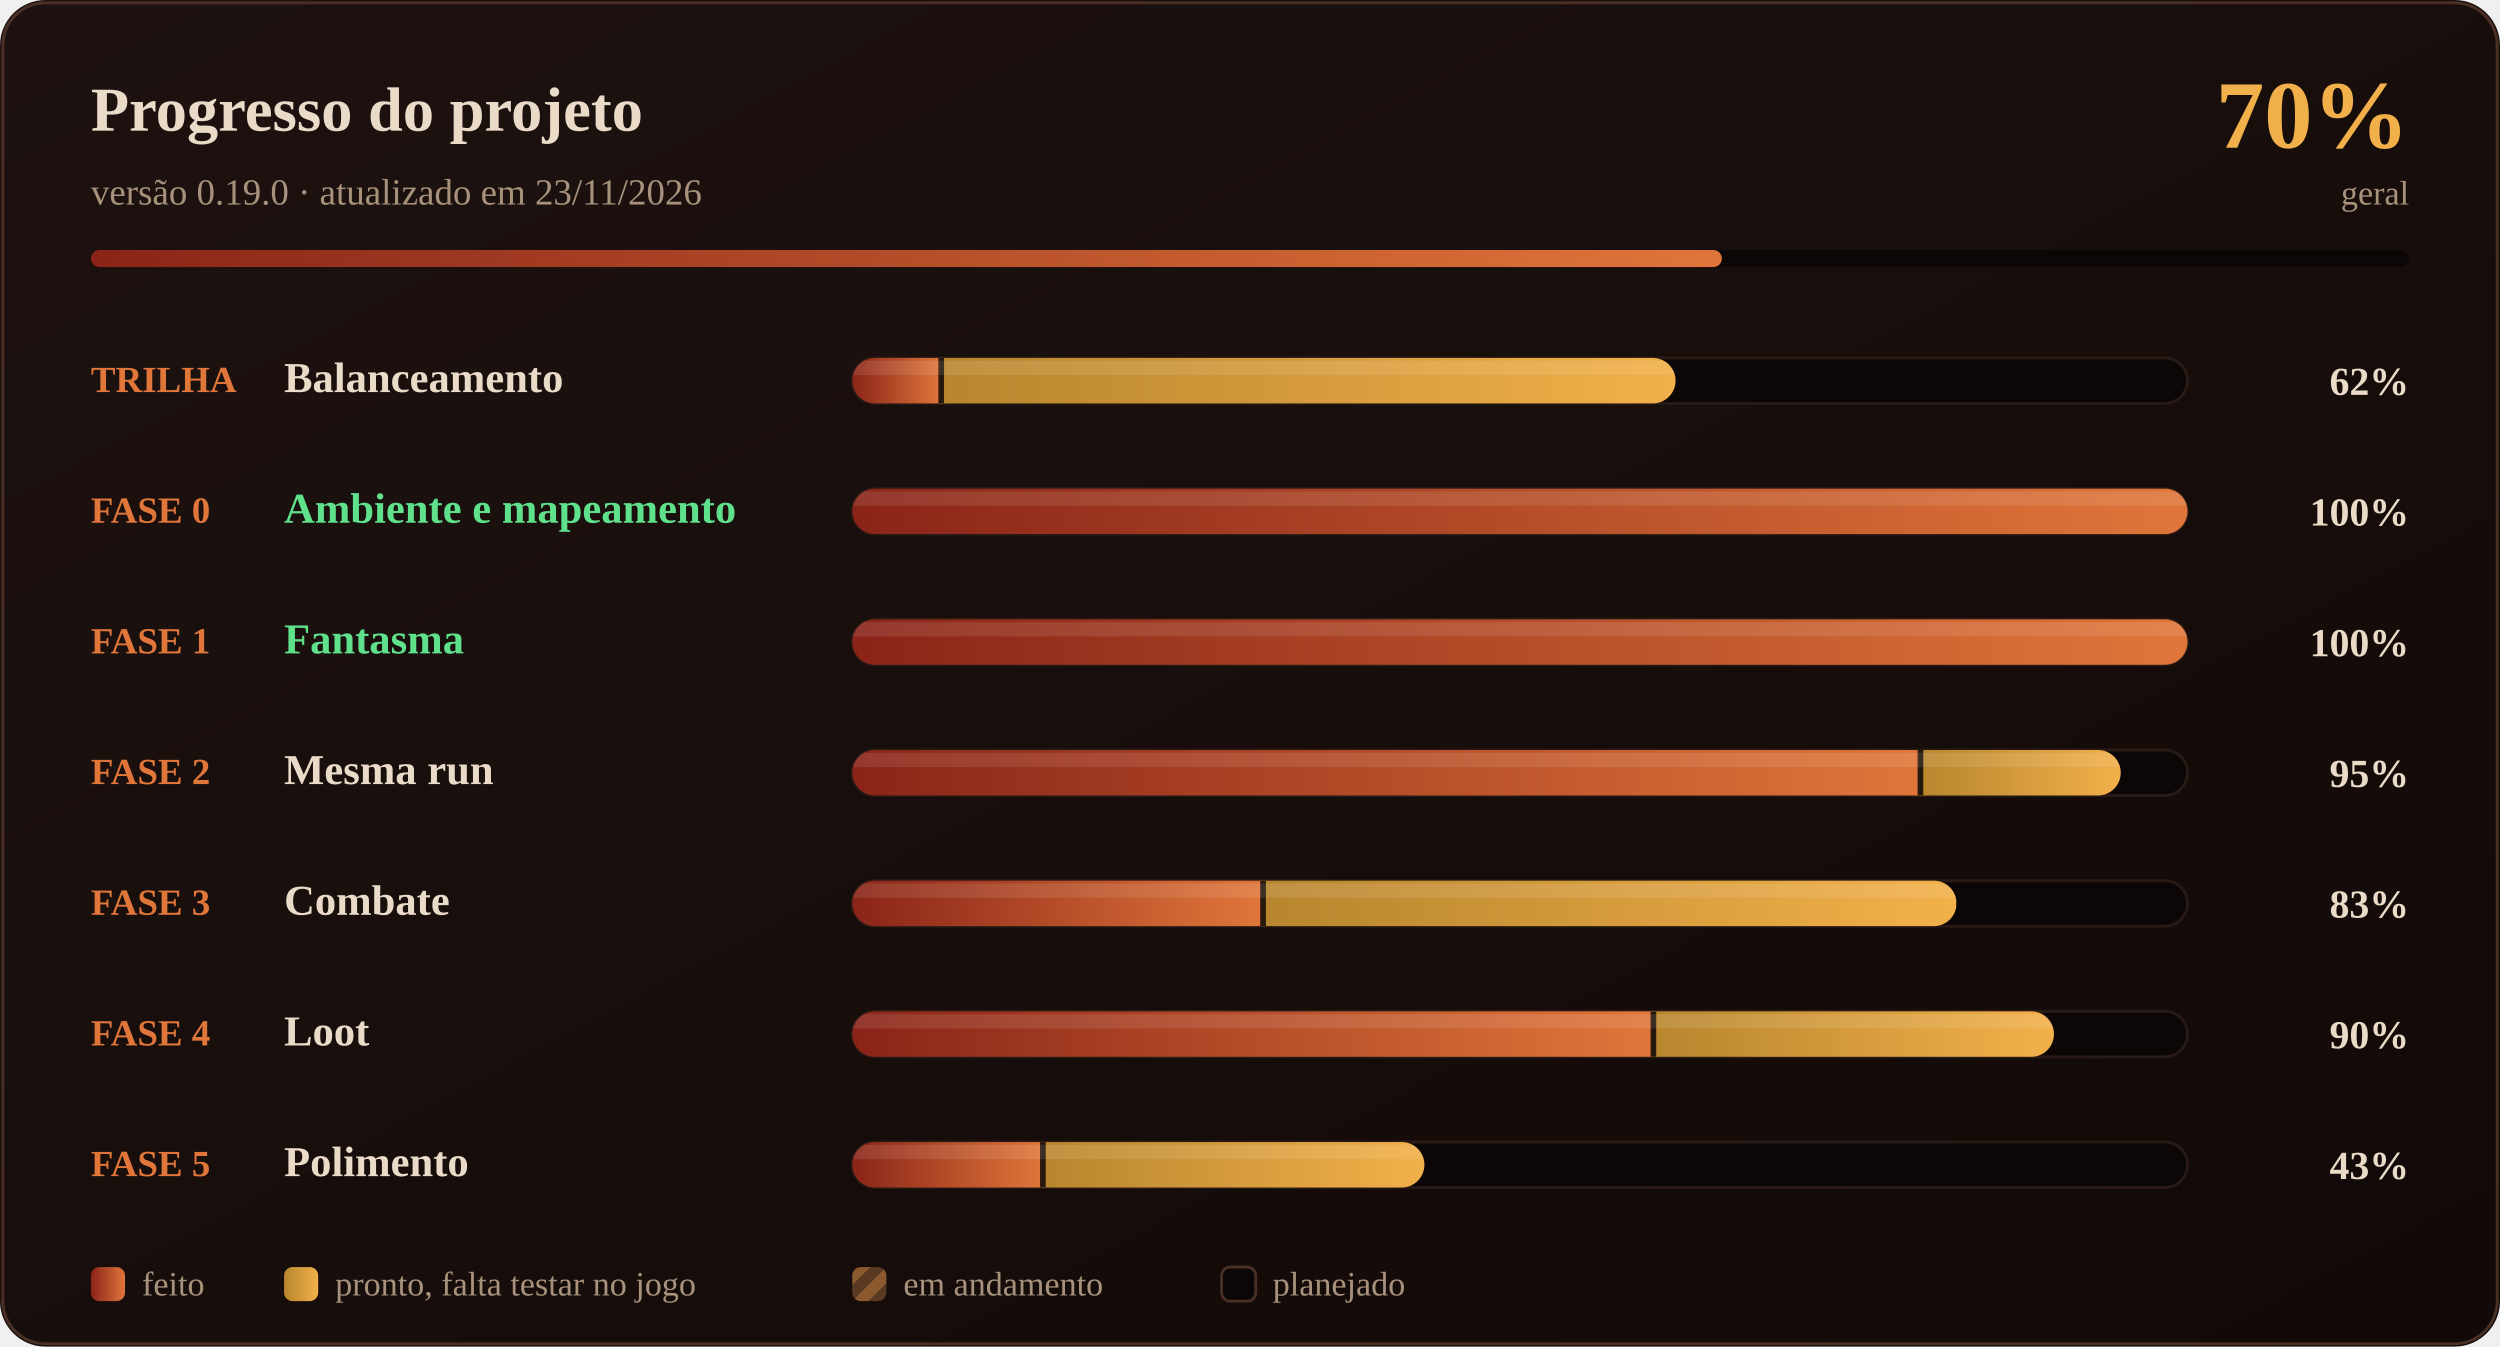
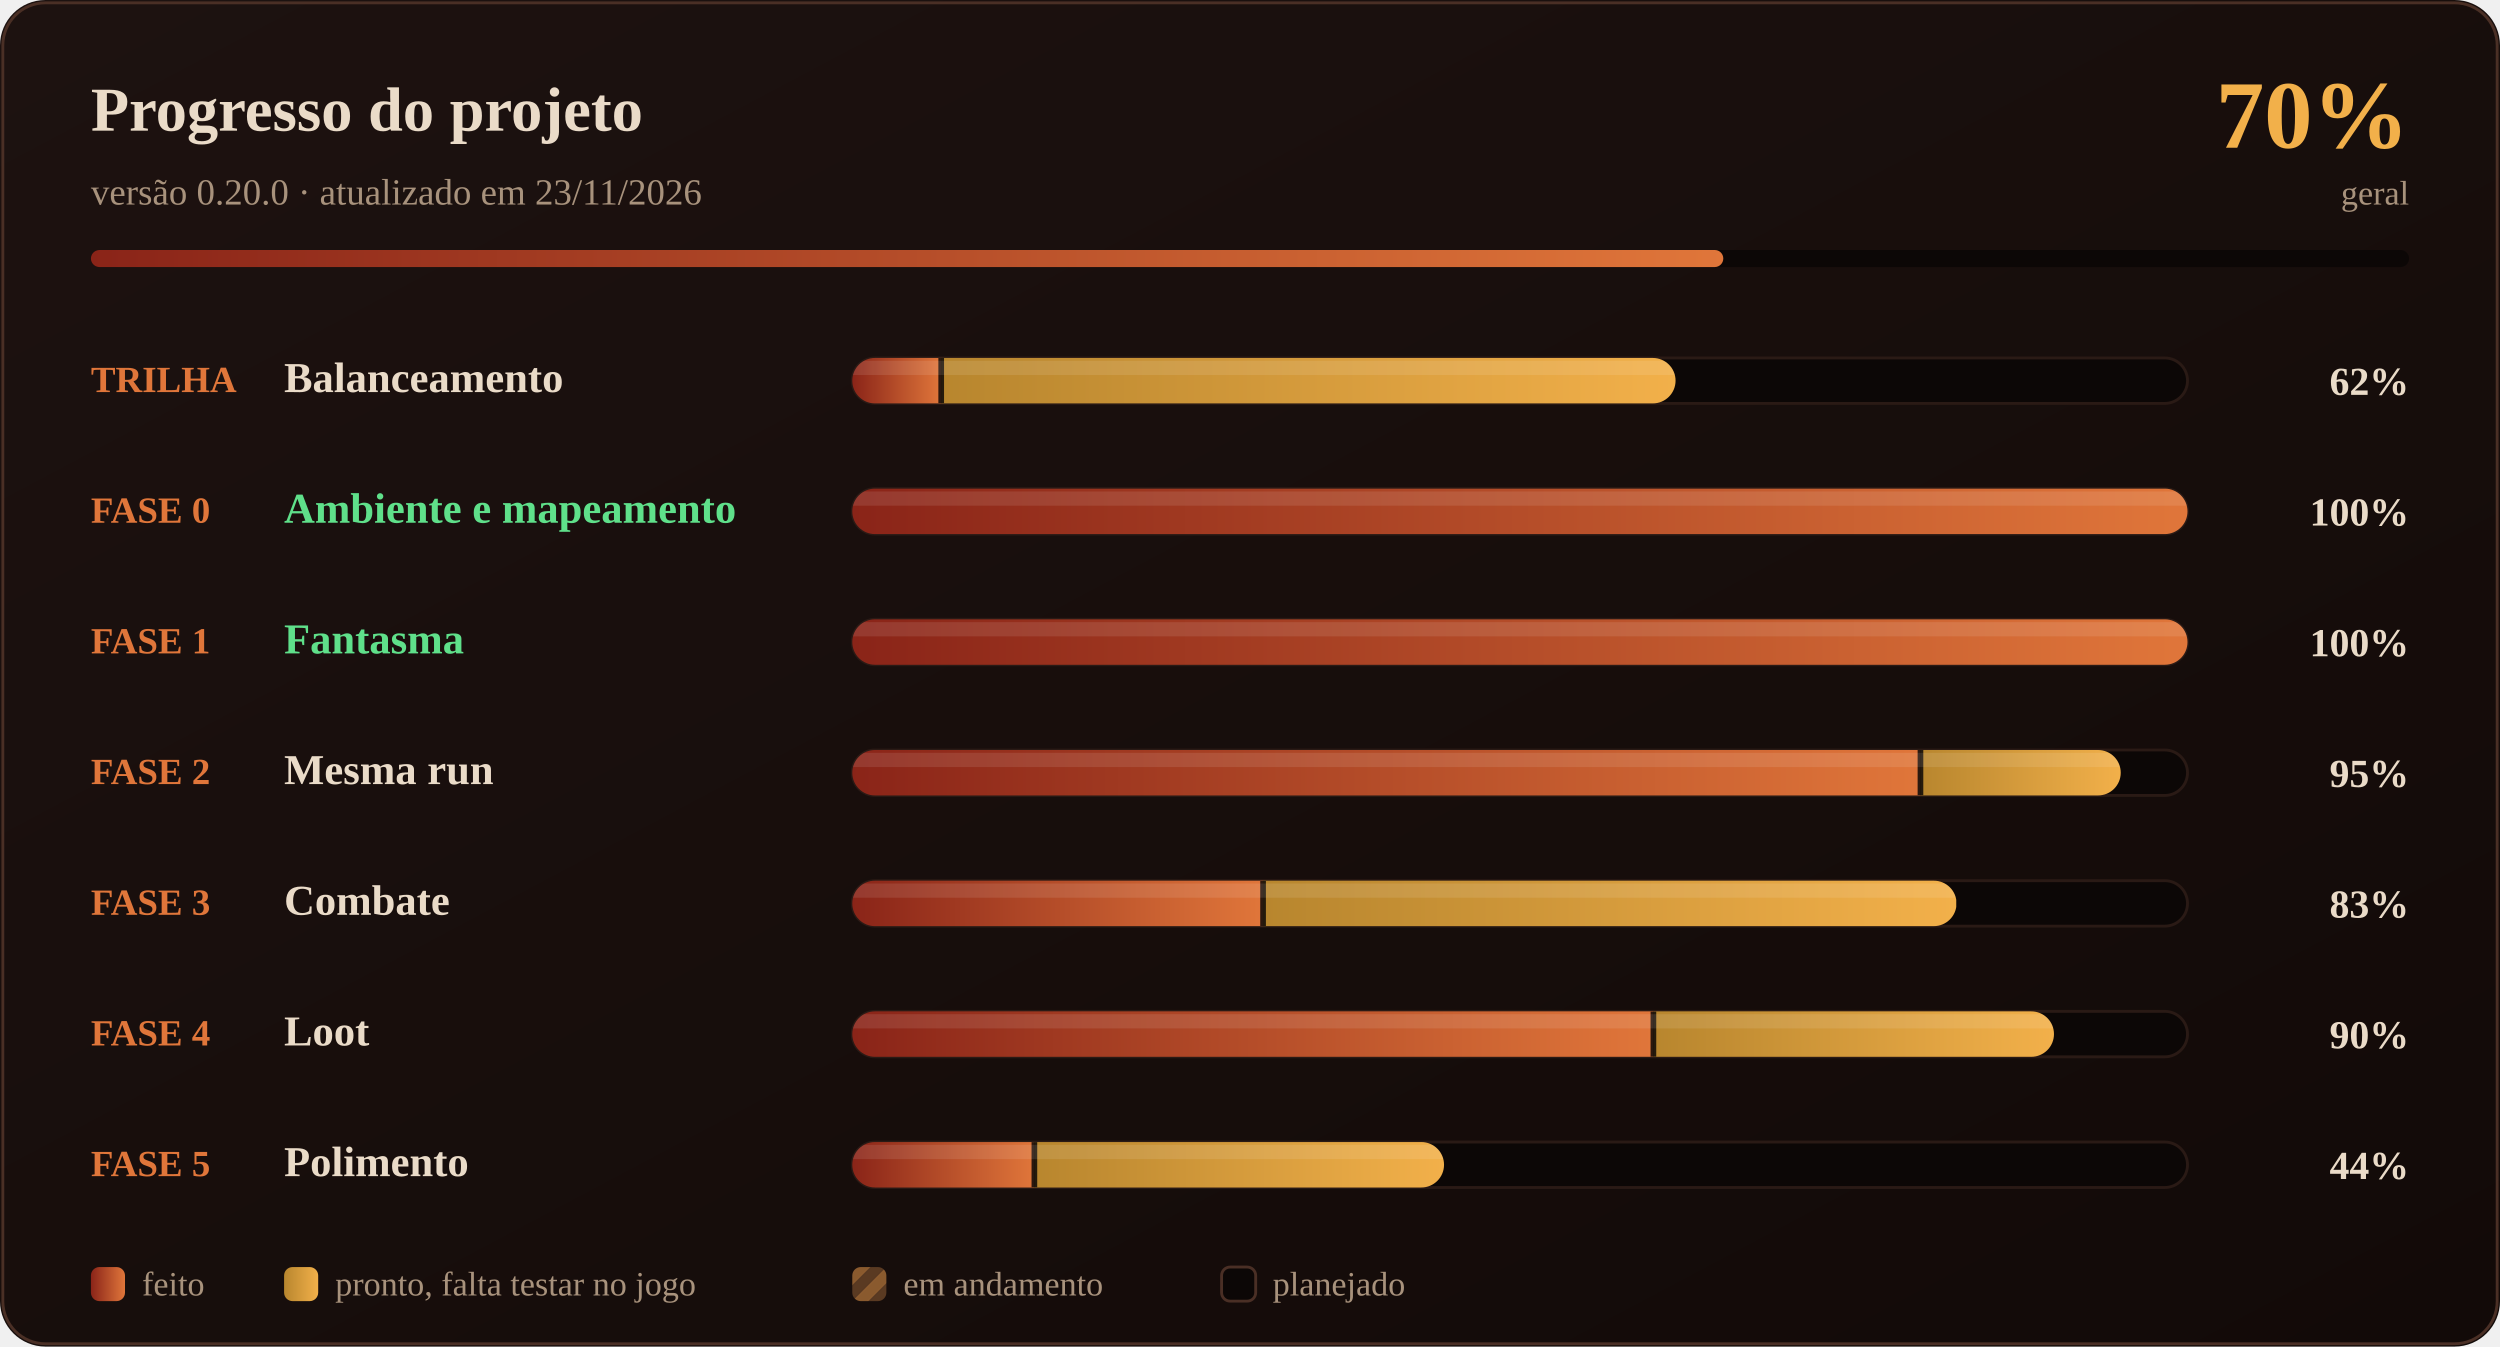
<svg xmlns="http://www.w3.org/2000/svg" width="880" height="474" viewBox="0 0 880 474" font-family="Georgia, 'Times New Roman', serif">
  <defs>
    <linearGradient id="fundo" x1="0" y1="0" x2="1" y2="1">
      <stop offset="0" stop-color="#1d1210" />
      <stop offset="1" stop-color="#120a08" />
    </linearGradient>
    <linearGradient id="fogo" x1="0" y1="0" x2="1" y2="0">
      <stop offset="0" stop-color="#8a2418" />
      <stop offset="1" stop-color="#e0763a" />
    </linearGradient>
    <linearGradient id="teste" x1="0" y1="0" x2="1" y2="0">
      <stop offset="0" stop-color="#b8862e" />
      <stop offset="1" stop-color="#f2b04a" />
    </linearGradient>
    <pattern id="andamento" width="8" height="8" patternUnits="userSpaceOnUse" patternTransform="rotate(45)">
      <rect width="8" height="8" fill="#5a3a22" />
      <rect width="4" height="8" fill="#8a5a2e" />
    </pattern>
  </defs>
  <rect width="880" height="474" rx="16" fill="url(#fundo)" />
  <rect x="1" y="1" width="878" height="472" rx="15" fill="none" stroke="#4a2f25" />
  <text x="32" y="46" fill="#eadbc8" font-size="22" font-weight="700">Progresso do projeto</text>
-   <text x="32" y="72" fill="#a8927c" font-size="13">versão 0.19.0 · atualizado em 23/11/2026</text>
+   <text x="32" y="72" fill="#a8927c" font-size="13">versão 0.20.0 · atualizado em 23/11/2026</text>
  <text x="848" y="52" fill="#f2b04a" font-size="34" font-weight="800" text-anchor="end">70%</text>
  <text x="848" y="72" fill="#a8927c" font-size="12" text-anchor="end">geral</text>
  <rect x="32" y="88" width="816" height="6" rx="3" fill="#0c0706" />
-   <rect x="32" y="88" width="574.1" height="6" rx="3" fill="url(#fogo)" />
+   <rect x="32" y="88" width="574.6" height="6" rx="3" fill="url(#fogo)" />
  <text x="32" y="138" fill="#e0763a" font-size="13" font-weight="700">TRILHA</text>
  <text x="100" y="138" fill="#eadbc8" font-size="15" font-weight="600">Balanceamento</text>
  <rect x="300" y="126" width="470" height="16" rx="8" fill="#0c0706" stroke="#2a1a15" />
  <clipPath id="barra0">
    <rect x="300" y="126" width="289.8" height="16" rx="8" />
  </clipPath>
  <g clip-path="url(#barra0)">
    <rect x="300.0" y="126" width="31.3" height="16" fill="url(#fogo)" />
    <rect x="331.3" y="126" width="258.5" height="16" fill="url(#teste)" />
    <rect x="330.3" y="126" width="2" height="16" fill="#0c0706" opacity="0.85" />
    <rect x="300" y="127" width="289.8" height="5" fill="#fff" opacity="0.10" />
  </g>
  <text x="848" y="139" fill="#eadbc8" font-size="14" font-weight="700" text-anchor="end">62%</text>
  <text x="32" y="184" fill="#e0763a" font-size="13" font-weight="700">FASE 0</text>
  <text x="100" y="184" fill="#5fe08a" font-size="15" font-weight="600">Ambiente e mapeamento</text>
  <rect x="300" y="172" width="470" height="16" rx="8" fill="#0c0706" stroke="#2a1a15" />
  <clipPath id="barra1">
    <rect x="300" y="172" width="470.0" height="16" rx="8" />
  </clipPath>
  <g clip-path="url(#barra1)">
    <rect x="300.0" y="172" width="470.0" height="16" fill="url(#fogo)" />
    <rect x="300" y="173" width="470.0" height="5" fill="#fff" opacity="0.10" />
  </g>
  <text x="848" y="185" fill="#eadbc8" font-size="14" font-weight="700" text-anchor="end">100%</text>
  <text x="32" y="230" fill="#e0763a" font-size="13" font-weight="700">FASE 1</text>
  <text x="100" y="230" fill="#5fe08a" font-size="15" font-weight="600">Fantasma</text>
  <rect x="300" y="218" width="470" height="16" rx="8" fill="#0c0706" stroke="#2a1a15" />
  <clipPath id="barra2">
    <rect x="300" y="218" width="470.0" height="16" rx="8" />
  </clipPath>
  <g clip-path="url(#barra2)">
    <rect x="300.0" y="218" width="470.0" height="16" fill="url(#fogo)" />
    <rect x="300" y="219" width="470.0" height="5" fill="#fff" opacity="0.10" />
  </g>
  <text x="848" y="231" fill="#eadbc8" font-size="14" font-weight="700" text-anchor="end">100%</text>
  <text x="32" y="276" fill="#e0763a" font-size="13" font-weight="700">FASE 2</text>
  <text x="100" y="276" fill="#eadbc8" font-size="15" font-weight="600">Mesma run</text>
  <rect x="300" y="264" width="470" height="16" rx="8" fill="#0c0706" stroke="#2a1a15" />
  <clipPath id="barra3">
    <rect x="300" y="264" width="446.5" height="16" rx="8" />
  </clipPath>
  <g clip-path="url(#barra3)">
    <rect x="300.0" y="264" width="376.0" height="16" fill="url(#fogo)" />
    <rect x="676.0" y="264" width="70.5" height="16" fill="url(#teste)" />
    <rect x="675.0" y="264" width="2" height="16" fill="#0c0706" opacity="0.85" />
    <rect x="300" y="265" width="446.5" height="5" fill="#fff" opacity="0.10" />
  </g>
  <text x="848" y="277" fill="#eadbc8" font-size="14" font-weight="700" text-anchor="end">95%</text>
  <text x="32" y="322" fill="#e0763a" font-size="13" font-weight="700">FASE 3</text>
  <text x="100" y="322" fill="#eadbc8" font-size="15" font-weight="600">Combate</text>
  <rect x="300" y="310" width="470" height="16" rx="8" fill="#0c0706" stroke="#2a1a15" />
  <clipPath id="barra4">
    <rect x="300" y="310" width="388.7" height="16" rx="8" />
  </clipPath>
  <g clip-path="url(#barra4)">
    <rect x="300.0" y="310" width="144.6" height="16" fill="url(#fogo)" />
    <rect x="444.6" y="310" width="244.0" height="16" fill="url(#teste)" />
    <rect x="443.6" y="310" width="2" height="16" fill="#0c0706" opacity="0.85" />
    <rect x="300" y="311" width="388.7" height="5" fill="#fff" opacity="0.10" />
  </g>
  <text x="848" y="323" fill="#eadbc8" font-size="14" font-weight="700" text-anchor="end">83%</text>
  <text x="32" y="368" fill="#e0763a" font-size="13" font-weight="700">FASE 4</text>
  <text x="100" y="368" fill="#eadbc8" font-size="15" font-weight="600">Loot</text>
  <rect x="300" y="356" width="470" height="16" rx="8" fill="#0c0706" stroke="#2a1a15" />
  <clipPath id="barra5">
    <rect x="300" y="356" width="423.0" height="16" rx="8" />
  </clipPath>
  <g clip-path="url(#barra5)">
    <rect x="300.0" y="356" width="282.0" height="16" fill="url(#fogo)" />
    <rect x="582.0" y="356" width="141.0" height="16" fill="url(#teste)" />
    <rect x="581.0" y="356" width="2" height="16" fill="#0c0706" opacity="0.85" />
    <rect x="300" y="357" width="423.0" height="5" fill="#fff" opacity="0.10" />
  </g>
  <text x="848" y="369" fill="#eadbc8" font-size="14" font-weight="700" text-anchor="end">90%</text>
  <text x="32" y="414" fill="#e0763a" font-size="13" font-weight="700">FASE 5</text>
  <text x="100" y="414" fill="#eadbc8" font-size="15" font-weight="600">Polimento</text>
  <rect x="300" y="402" width="470" height="16" rx="8" fill="#0c0706" stroke="#2a1a15" />
  <clipPath id="barra6">
-     <rect x="300" y="402" width="201.4" height="16" rx="8" />
+     <rect x="300" y="402" width="208.3" height="16" rx="8" />
  </clipPath>
  <g clip-path="url(#barra6)">
-     <rect x="300.0" y="402" width="67.1" height="16" fill="url(#fogo)" />
-     <rect x="367.1" y="402" width="134.3" height="16" fill="url(#teste)" />
-     <rect x="366.1" y="402" width="2" height="16" fill="#0c0706" opacity="0.85" />
-     <rect x="300" y="403" width="201.4" height="5" fill="#fff" opacity="0.10" />
+     <rect x="300.0" y="402" width="64.1" height="16" fill="url(#fogo)" />
+     <rect x="364.1" y="402" width="144.2" height="16" fill="url(#teste)" />
+     <rect x="363.1" y="402" width="2" height="16" fill="#0c0706" opacity="0.85" />
+     <rect x="300" y="403" width="208.3" height="5" fill="#fff" opacity="0.10" />
  </g>
-   <text x="848" y="415" fill="#eadbc8" font-size="14" font-weight="700" text-anchor="end">43%</text>
+   <text x="848" y="415" fill="#eadbc8" font-size="14" font-weight="700" text-anchor="end">44%</text>
  <rect x="32" y="446" width="12" height="12" rx="3" fill="url(#fogo)" />
  <text x="50" y="456" fill="#a8927c" font-size="12">feito</text>
  <rect x="100" y="446" width="12" height="12" rx="3" fill="url(#teste)" />
  <text x="118" y="456" fill="#a8927c" font-size="12">pronto, falta testar no jogo</text>
  <rect x="300" y="446" width="12" height="12" rx="3" fill="url(#andamento)" />
  <text x="318" y="456" fill="#a8927c" font-size="12">em andamento</text>
  <rect x="430" y="446" width="12" height="12" rx="3" fill="#0c0706" stroke="#4a2f25" />
  <text x="448" y="456" fill="#a8927c" font-size="12">planejado</text>
</svg>
